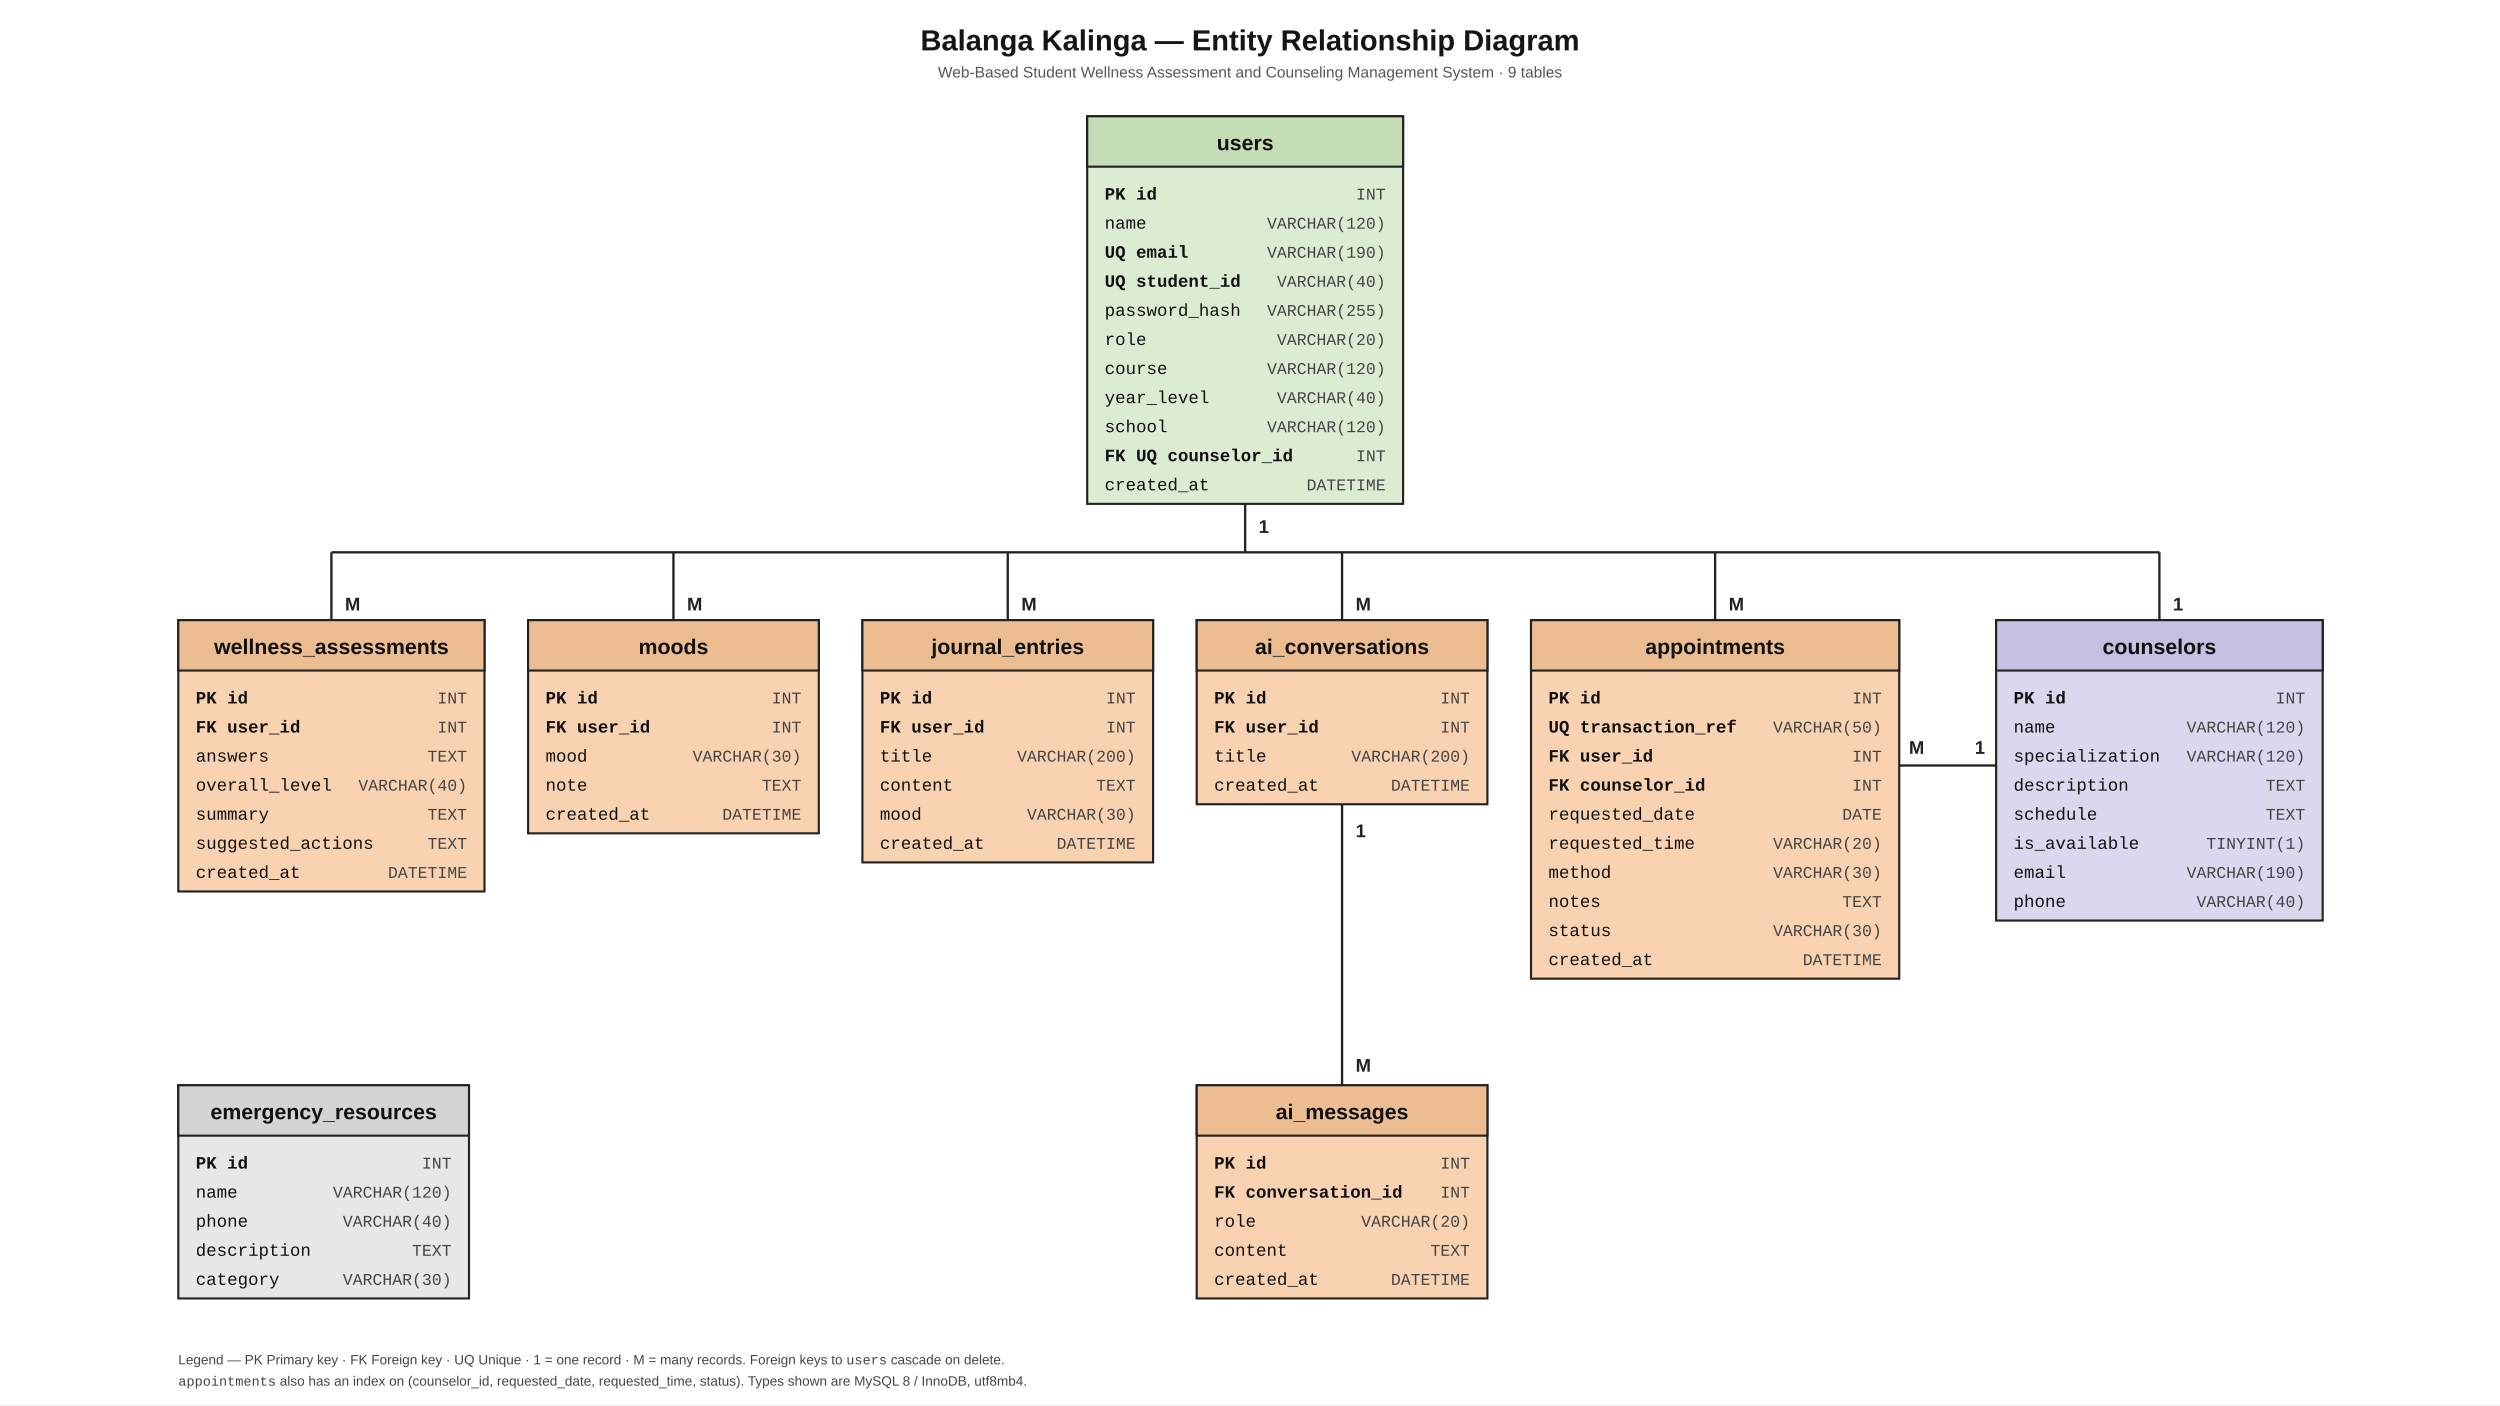
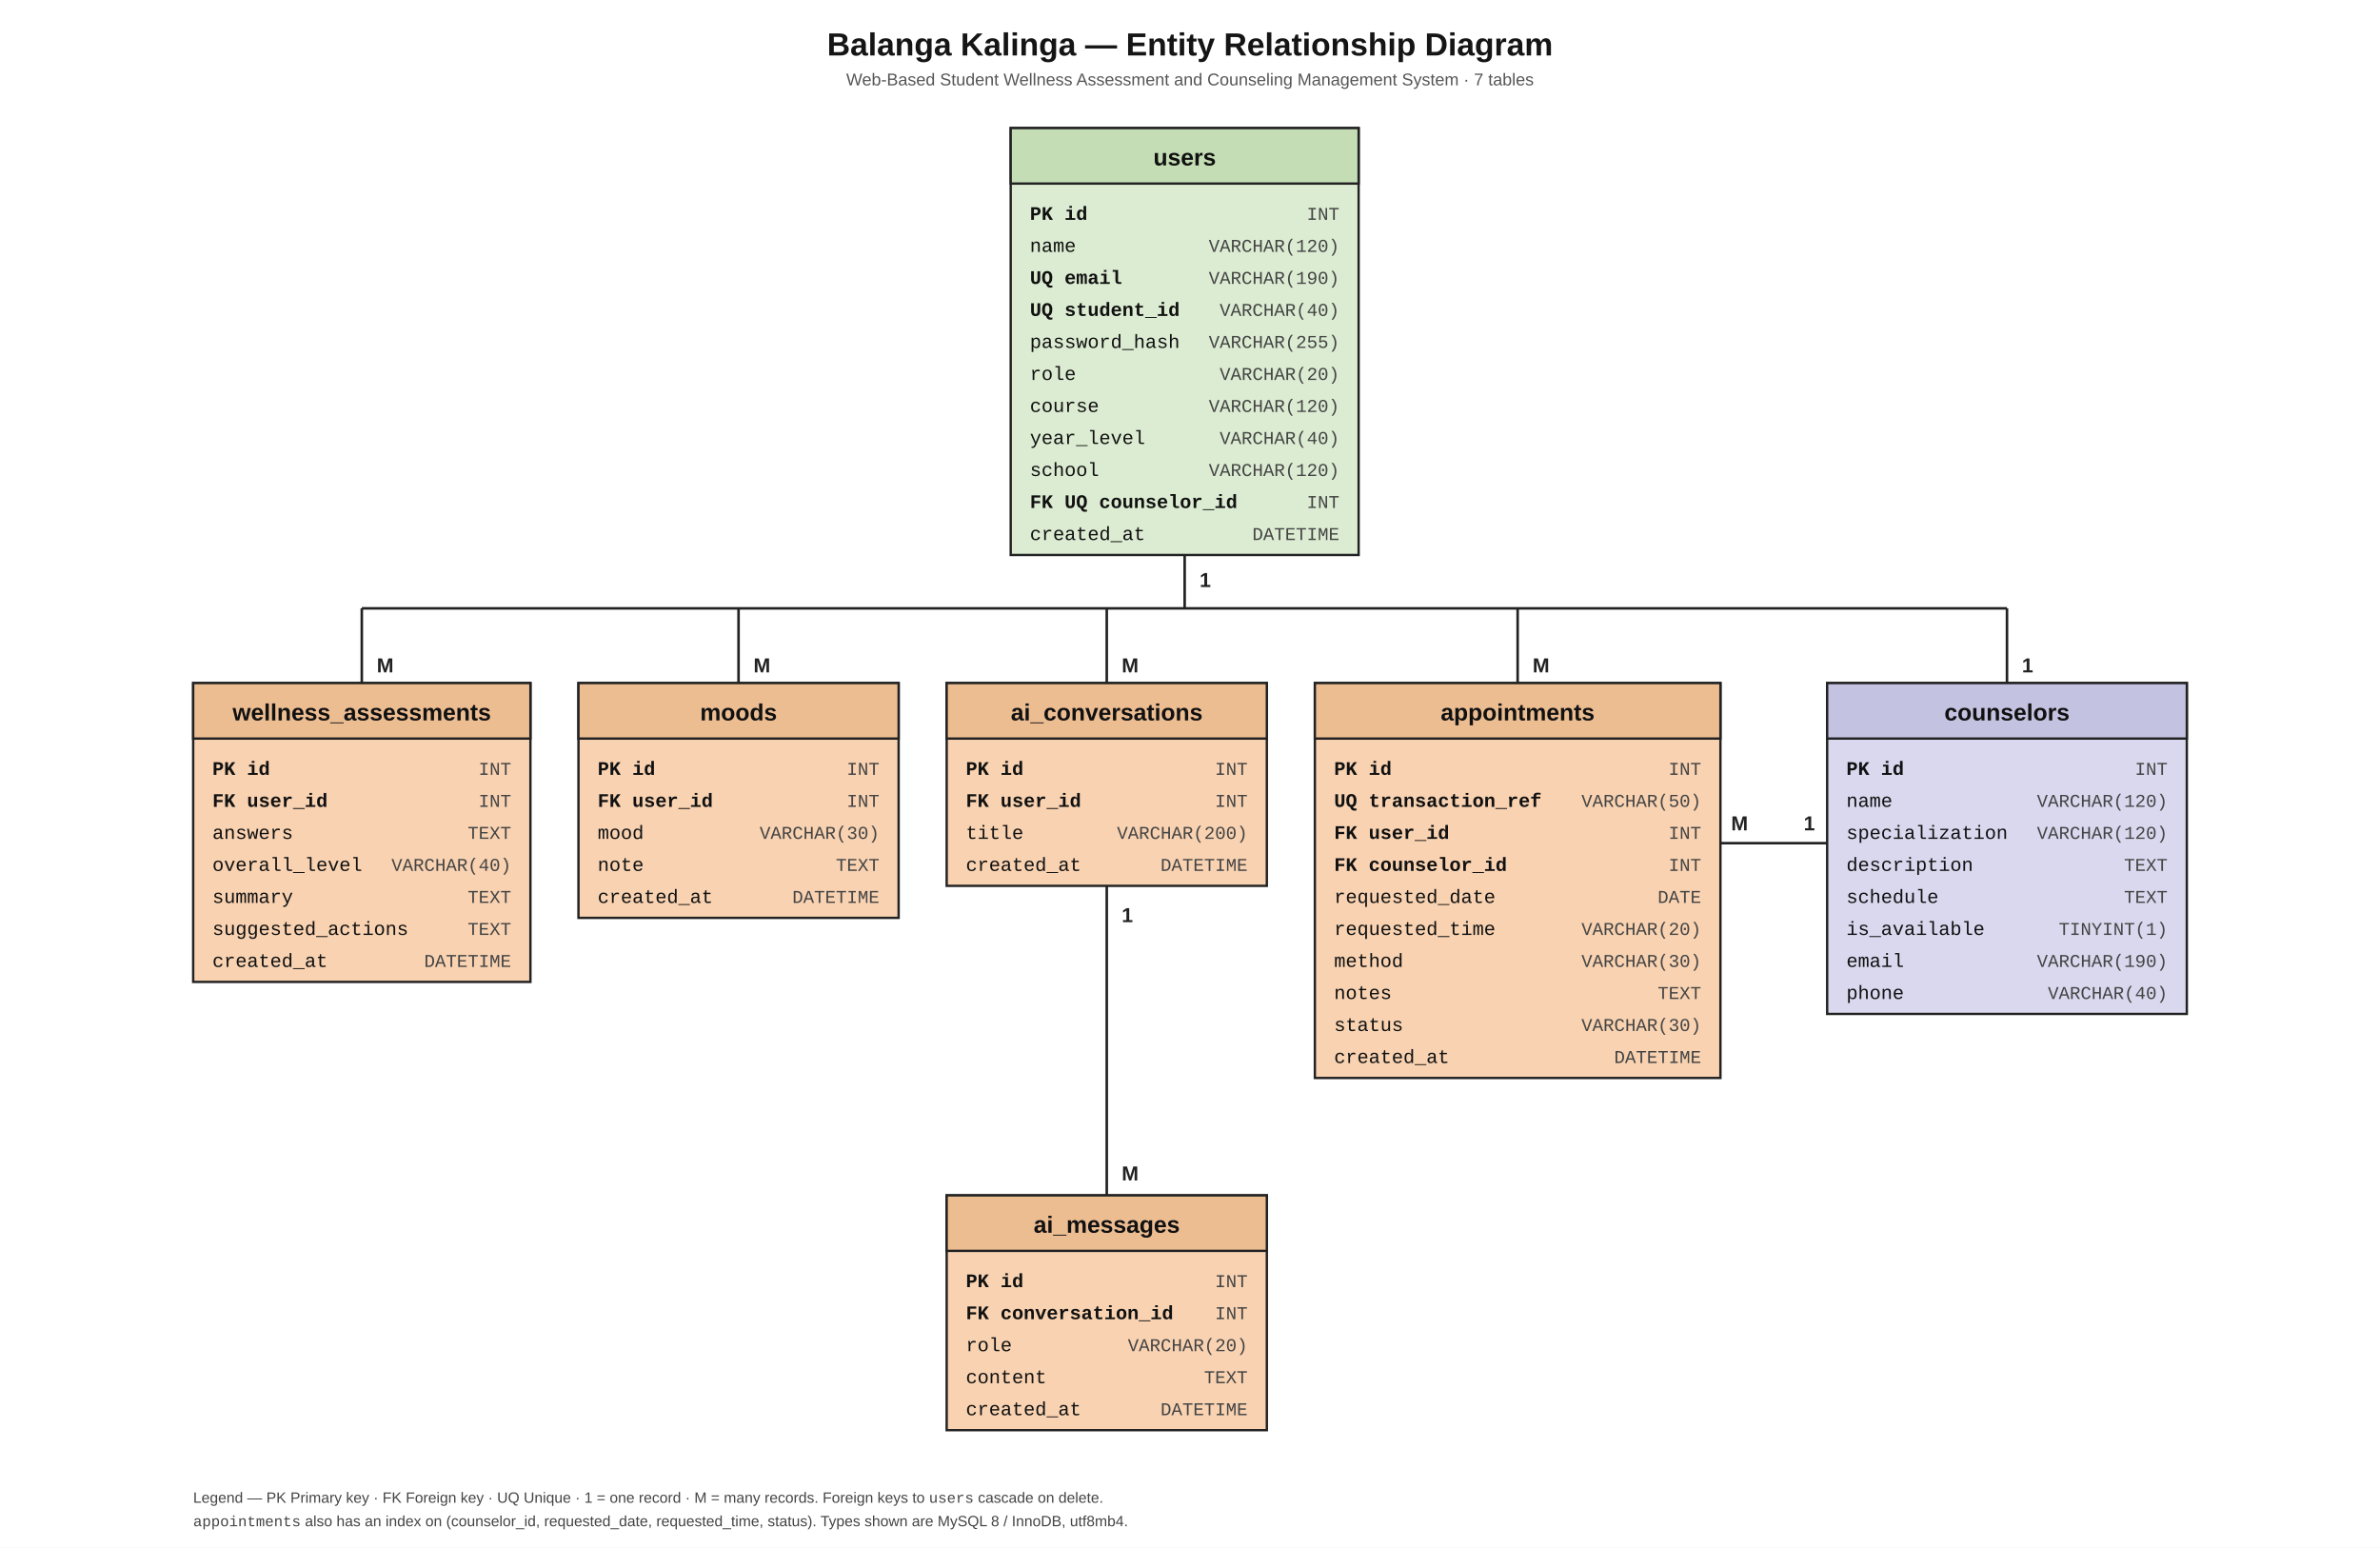
- <svg xmlns="http://www.w3.org/2000/svg" width="2580" height="1450" viewBox="0 0 2580 1450" role="img" aria-labelledby="title desc">
+ <svg xmlns="http://www.w3.org/2000/svg" width="2230" height="1450" viewBox="0 0 2230 1450" role="img" aria-labelledby="title desc">
  <style>
    .bg{fill:#fff}
    .box{stroke:#222;stroke-width:2.2}
    .head{stroke:#222;stroke-width:2.2}
    .name{font:bold 22px Arial,sans-serif;fill:#111;text-anchor:middle}
    .fld{font:18px 'Courier New',monospace;fill:#111}
    .typ{font:17px 'Courier New',monospace;fill:#444;text-anchor:end}
    .key{font-weight:bold}
    .rel{stroke:#222;stroke-width:2.4;fill:none}
    .card{font:bold 19px Arial,sans-serif;fill:#222}
    .title{font:bold 30px Arial,sans-serif;fill:#151515;text-anchor:middle}
    .sub{font:16px Arial,sans-serif;fill:#555;text-anchor:middle}
    .note{font:14px Arial,sans-serif;fill:#444}
  </style>
-   <rect class="bg" width="2580" height="1450" />
-   <text x="1290" y="52" class="title">Balanga Kalinga — Entity Relationship Diagram</text>
-   <text x="1290" y="80" class="sub">Web-Based Student Wellness Assessment and Counseling Management System · 9 tables</text>
-   <path d="M1285 520 V570 M342 570 H2228.5 M342 570 V640 M695 570 V640 M1040 570 V640 M1385 570 V640 M1770 570 V640 M2228.5 570 V640" class="rel" />
-   <text x="1299" y="550" class="card">1</text>
-   <text x="356" y="630" class="card">M</text>
-   <text x="709" y="630" class="card">M</text>
-   <text x="1054" y="630" class="card">M</text>
-   <text x="1399" y="630" class="card">M</text>
-   <text x="1784" y="630" class="card">M</text>
-   <text x="2242.5" y="630" class="card">1</text>
-   <path d="M1960 790 H2060" class="rel" />
-   <text x="1970" y="778" class="card">M</text>
-   <text x="2038" y="778" class="card">1</text>
-   <path d="M1385 830 V1120" class="rel" />
-   <text x="1399" y="864" class="card">1</text>
-   <text x="1399" y="1106" class="card">M</text>
-   <g transform="translate(184 640)">
+   <rect class="bg" width="2230" height="1450" />
+   <text x="1115" y="52" class="title">Balanga Kalinga — Entity Relationship Diagram</text>
+   <text x="1115" y="80" class="sub">Web-Based Student Wellness Assessment and Counseling Management System · 7 tables</text>
+   <path d="M1110 520 V570 M339 570 H1880.5 M339 570 V640 M692 570 V640 M1037 570 V640 M1422 570 V640 M1880.5 570 V640" class="rel" />
+   <text x="1124" y="550" class="card">1</text>
+   <text x="353" y="630" class="card">M</text>
+   <text x="706" y="630" class="card">M</text>
+   <text x="1051" y="630" class="card">M</text>
+   <text x="1436" y="630" class="card">M</text>
+   <text x="1894.5" y="630" class="card">1</text>
+   <path d="M1612 790 H1712" class="rel" />
+   <text x="1622" y="778" class="card">M</text>
+   <text x="1690" y="778" class="card">1</text>
+   <path d="M1037 830 V1120" class="rel" />
+   <text x="1051" y="864" class="card">1</text>
+   <text x="1051" y="1106" class="card">M</text>
+   <g transform="translate(181 640)">
    <rect width="316" height="280" fill="#f8d2b1" class="box" />
    <rect width="316" height="52" fill="#edbd92" class="head" />
    <text x="158" y="35" class="name">wellness_assessments</text>
    <text x="18" y="86" class="fld key">PK  id</text>
    <text x="298" y="86" class="typ">INT</text>
    <text x="18" y="116" class="fld key">FK  user_id</text>
    <text x="298" y="116" class="typ">INT</text>
    <text x="18" y="146" class="fld">answers</text>
    <text x="298" y="146" class="typ">TEXT</text>
    <text x="18" y="176" class="fld">overall_level</text>
    <text x="298" y="176" class="typ">VARCHAR(40)</text>
    <text x="18" y="206" class="fld">summary</text>
    <text x="298" y="206" class="typ">TEXT</text>
    <text x="18" y="236" class="fld">suggested_actions</text>
    <text x="298" y="236" class="typ">TEXT</text>
    <text x="18" y="266" class="fld">created_at</text>
    <text x="298" y="266" class="typ">DATETIME</text>
  </g>
-   <g transform="translate(545 640)">
+   <g transform="translate(542 640)">
    <rect width="300" height="220" fill="#f8d2b1" class="box" />
    <rect width="300" height="52" fill="#edbd92" class="head" />
    <text x="150" y="35" class="name">moods</text>
    <text x="18" y="86" class="fld key">PK  id</text>
    <text x="282" y="86" class="typ">INT</text>
    <text x="18" y="116" class="fld key">FK  user_id</text>
    <text x="282" y="116" class="typ">INT</text>
    <text x="18" y="146" class="fld">mood</text>
    <text x="282" y="146" class="typ">VARCHAR(30)</text>
    <text x="18" y="176" class="fld">note</text>
    <text x="282" y="176" class="typ">TEXT</text>
    <text x="18" y="206" class="fld">created_at</text>
    <text x="282" y="206" class="typ">DATETIME</text>
  </g>
-   <g transform="translate(890 640)">
-     <rect width="300" height="250" fill="#f8d2b1" class="box" />
-     <rect width="300" height="52" fill="#edbd92" class="head" />
-     <text x="150" y="35" class="name">journal_entries</text>
-     <text x="18" y="86" class="fld key">PK  id</text>
-     <text x="282" y="86" class="typ">INT</text>
-     <text x="18" y="116" class="fld key">FK  user_id</text>
-     <text x="282" y="116" class="typ">INT</text>
-     <text x="18" y="146" class="fld">title</text>
-     <text x="282" y="146" class="typ">VARCHAR(200)</text>
-     <text x="18" y="176" class="fld">content</text>
-     <text x="282" y="176" class="typ">TEXT</text>
-     <text x="18" y="206" class="fld">mood</text>
-     <text x="282" y="206" class="typ">VARCHAR(30)</text>
-     <text x="18" y="236" class="fld">created_at</text>
-     <text x="282" y="236" class="typ">DATETIME</text>
-   </g>
-   <g transform="translate(1235 640)">
+   <g transform="translate(887 640)">
    <rect width="300" height="190" fill="#f8d2b1" class="box" />
    <rect width="300" height="52" fill="#edbd92" class="head" />
    <text x="150" y="35" class="name">ai_conversations</text>
    <text x="18" y="86" class="fld key">PK  id</text>
    <text x="282" y="86" class="typ">INT</text>
    <text x="18" y="116" class="fld key">FK  user_id</text>
    <text x="282" y="116" class="typ">INT</text>
    <text x="18" y="146" class="fld">title</text>
    <text x="282" y="146" class="typ">VARCHAR(200)</text>
    <text x="18" y="176" class="fld">created_at</text>
    <text x="282" y="176" class="typ">DATETIME</text>
  </g>
-   <g transform="translate(1580 640)">
+   <g transform="translate(1232 640)">
    <rect width="380" height="370" fill="#f8d2b1" class="box" />
    <rect width="380" height="52" fill="#edbd92" class="head" />
    <text x="190" y="35" class="name">appointments</text>
    <text x="18" y="86" class="fld key">PK  id</text>
    <text x="362" y="86" class="typ">INT</text>
    <text x="18" y="116" class="fld key">UQ  transaction_ref</text>
    <text x="362" y="116" class="typ">VARCHAR(50)</text>
    <text x="18" y="146" class="fld key">FK  user_id</text>
    <text x="362" y="146" class="typ">INT</text>
    <text x="18" y="176" class="fld key">FK  counselor_id</text>
    <text x="362" y="176" class="typ">INT</text>
    <text x="18" y="206" class="fld">requested_date</text>
    <text x="362" y="206" class="typ">DATE</text>
    <text x="18" y="236" class="fld">requested_time</text>
    <text x="362" y="236" class="typ">VARCHAR(20)</text>
    <text x="18" y="266" class="fld">method</text>
    <text x="362" y="266" class="typ">VARCHAR(30)</text>
    <text x="18" y="296" class="fld">notes</text>
    <text x="362" y="296" class="typ">TEXT</text>
    <text x="18" y="326" class="fld">status</text>
    <text x="362" y="326" class="typ">VARCHAR(30)</text>
    <text x="18" y="356" class="fld">created_at</text>
    <text x="362" y="356" class="typ">DATETIME</text>
  </g>
-   <g transform="translate(2060 640)">
+   <g transform="translate(1712 640)">
    <rect width="337" height="310" fill="#d9d8ef" class="box" />
    <rect width="337" height="52" fill="#c4c2e1" class="head" />
    <text x="168.5" y="35" class="name">counselors</text>
    <text x="18" y="86" class="fld key">PK  id</text>
    <text x="319" y="86" class="typ">INT</text>
    <text x="18" y="116" class="fld">name</text>
    <text x="319" y="116" class="typ">VARCHAR(120)</text>
    <text x="18" y="146" class="fld">specialization</text>
    <text x="319" y="146" class="typ">VARCHAR(120)</text>
    <text x="18" y="176" class="fld">description</text>
    <text x="319" y="176" class="typ">TEXT</text>
    <text x="18" y="206" class="fld">schedule</text>
    <text x="319" y="206" class="typ">TEXT</text>
    <text x="18" y="236" class="fld">is_available</text>
    <text x="319" y="236" class="typ">TINYINT(1)</text>
    <text x="18" y="266" class="fld">email</text>
    <text x="319" y="266" class="typ">VARCHAR(190)</text>
    <text x="18" y="296" class="fld">phone</text>
    <text x="319" y="296" class="typ">VARCHAR(40)</text>
  </g>
-   <g transform="translate(1122 120)">
+   <g transform="translate(947 120)">
    <rect width="326" height="400" fill="#dcecd2" class="box" />
    <rect width="326" height="52" fill="#c4ddb5" class="head" />
    <text x="163" y="35" class="name">users</text>
    <text x="18" y="86" class="fld key">PK  id</text>
    <text x="308" y="86" class="typ">INT</text>
    <text x="18" y="116" class="fld">name</text>
    <text x="308" y="116" class="typ">VARCHAR(120)</text>
    <text x="18" y="146" class="fld key">UQ  email</text>
    <text x="308" y="146" class="typ">VARCHAR(190)</text>
    <text x="18" y="176" class="fld key">UQ  student_id</text>
    <text x="308" y="176" class="typ">VARCHAR(40)</text>
    <text x="18" y="206" class="fld">password_hash</text>
    <text x="308" y="206" class="typ">VARCHAR(255)</text>
    <text x="18" y="236" class="fld">role</text>
    <text x="308" y="236" class="typ">VARCHAR(20)</text>
    <text x="18" y="266" class="fld">course</text>
    <text x="308" y="266" class="typ">VARCHAR(120)</text>
    <text x="18" y="296" class="fld">year_level</text>
    <text x="308" y="296" class="typ">VARCHAR(40)</text>
    <text x="18" y="326" class="fld">school</text>
    <text x="308" y="326" class="typ">VARCHAR(120)</text>
    <text x="18" y="356" class="fld key">FK UQ  counselor_id</text>
    <text x="308" y="356" class="typ">INT</text>
    <text x="18" y="386" class="fld">created_at</text>
    <text x="308" y="386" class="typ">DATETIME</text>
  </g>
-   <g transform="translate(1235 1120)">
+   <g transform="translate(887 1120)">
    <rect width="300" height="220" fill="#f8d2b1" class="box" />
    <rect width="300" height="52" fill="#edbd92" class="head" />
    <text x="150" y="35" class="name">ai_messages</text>
    <text x="18" y="86" class="fld key">PK  id</text>
    <text x="282" y="86" class="typ">INT</text>
    <text x="18" y="116" class="fld key">FK  conversation_id</text>
    <text x="282" y="116" class="typ">INT</text>
    <text x="18" y="146" class="fld">role</text>
    <text x="282" y="146" class="typ">VARCHAR(20)</text>
    <text x="18" y="176" class="fld">content</text>
    <text x="282" y="176" class="typ">TEXT</text>
    <text x="18" y="206" class="fld">created_at</text>
    <text x="282" y="206" class="typ">DATETIME</text>
  </g>
-   <g transform="translate(184 1120)">
-     <rect width="300" height="220" fill="#e7e7e7" class="box" />
-     <rect width="300" height="52" fill="#d4d4d4" class="head" />
-     <text x="150" y="35" class="name">emergency_resources</text>
-     <text x="18" y="86" class="fld key">PK  id</text>
-     <text x="282" y="86" class="typ">INT</text>
-     <text x="18" y="116" class="fld">name</text>
-     <text x="282" y="116" class="typ">VARCHAR(120)</text>
-     <text x="18" y="146" class="fld">phone</text>
-     <text x="282" y="146" class="typ">VARCHAR(40)</text>
-     <text x="18" y="176" class="fld">description</text>
-     <text x="282" y="176" class="typ">TEXT</text>
-     <text x="18" y="206" class="fld">category</text>
-     <text x="282" y="206" class="typ">VARCHAR(30)</text>
-   </g>
-   <text x="184" y="1408" class="note">Legend — PK Primary key · FK Foreign key · UQ Unique · 1 = one record · M = many records. Foreign keys to <tspan font-family="Courier New, monospace">users</tspan> cascade on delete.</text>
-   <text x="184" y="1430" class="note">
+   <text x="181" y="1408" class="note">Legend — PK Primary key · FK Foreign key · UQ Unique · 1 = one record · M = many records. Foreign keys to <tspan font-family="Courier New, monospace">users</tspan> cascade on delete.</text>
+   <text x="181" y="1430" class="note">
    <tspan font-family="Courier New, monospace">appointments</tspan> also has an index on (counselor_id, requested_date, requested_time, status). Types shown are MySQL 8 / InnoDB, utf8mb4.</text>
</svg>
